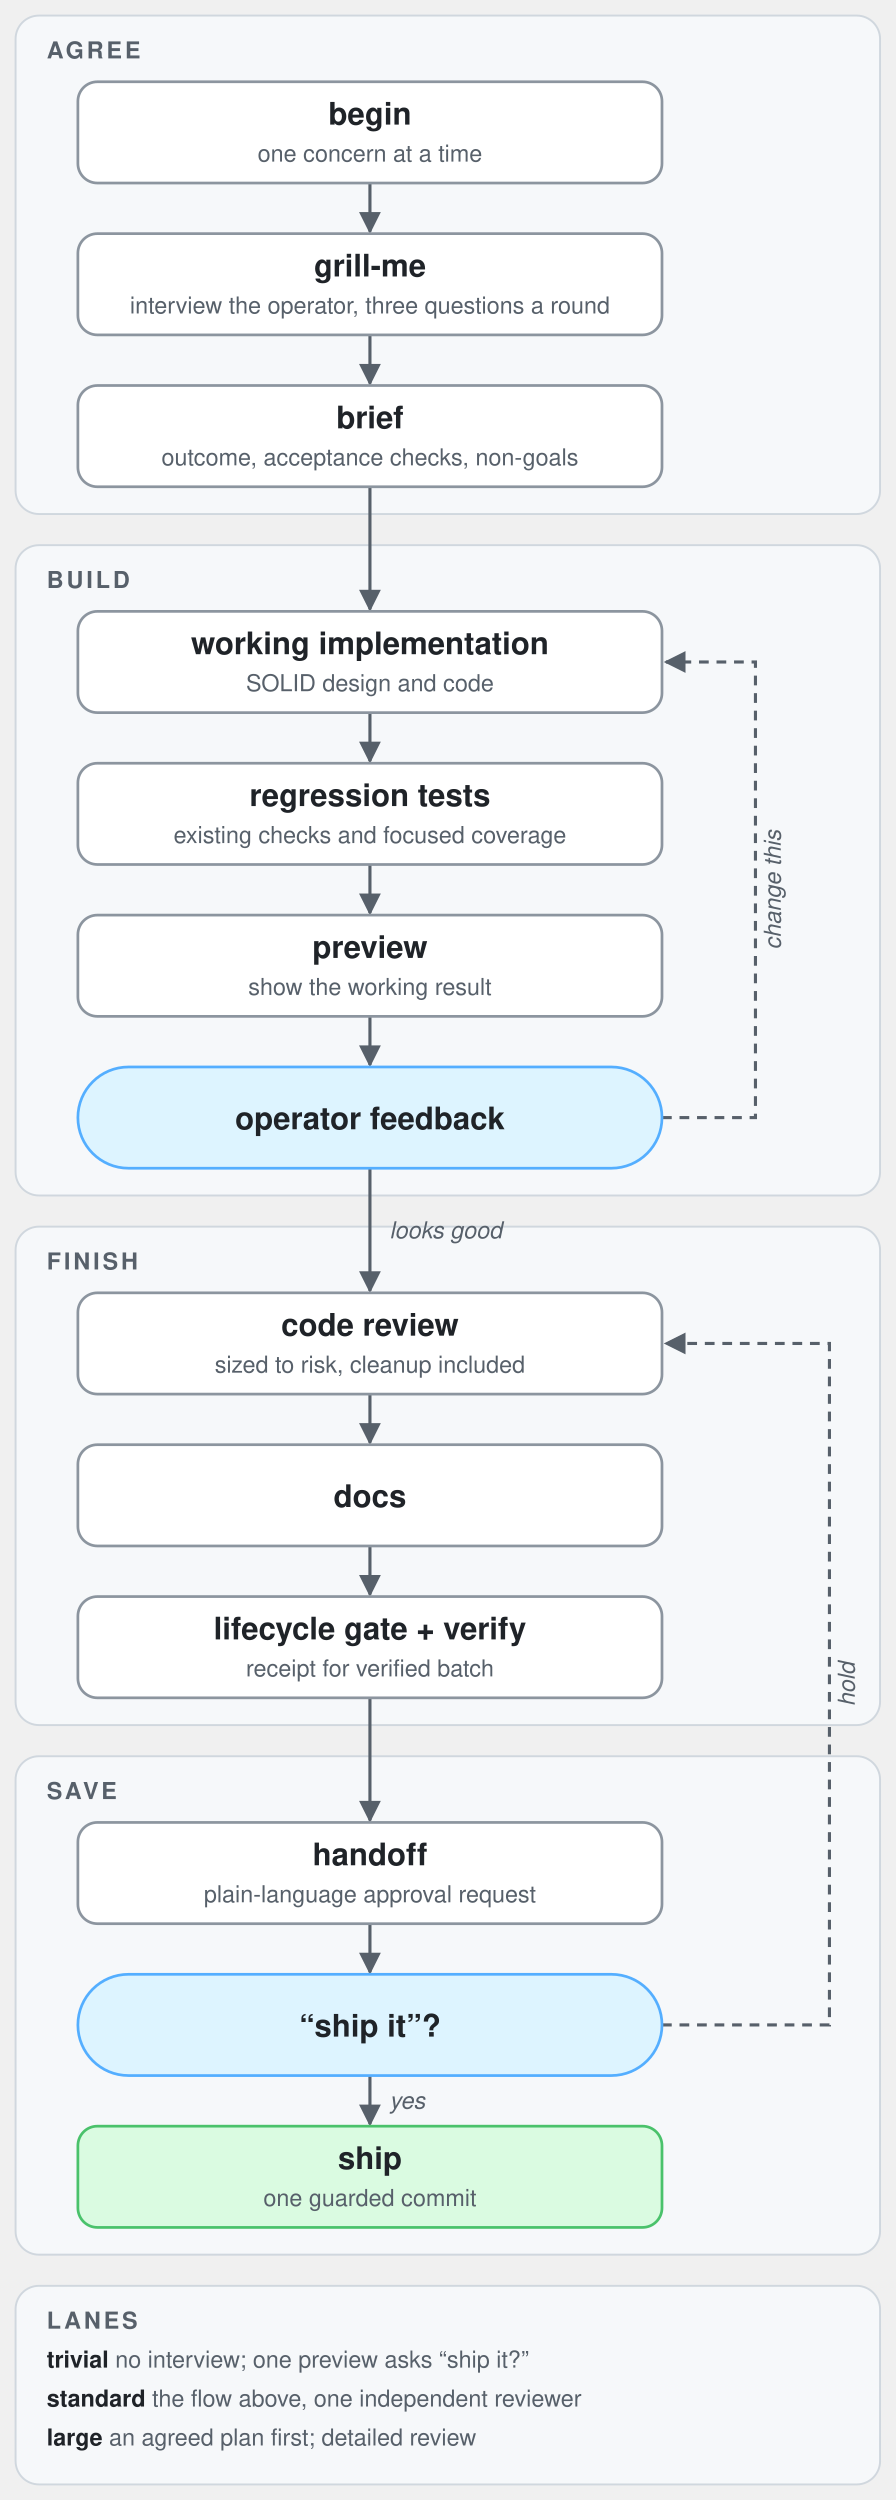
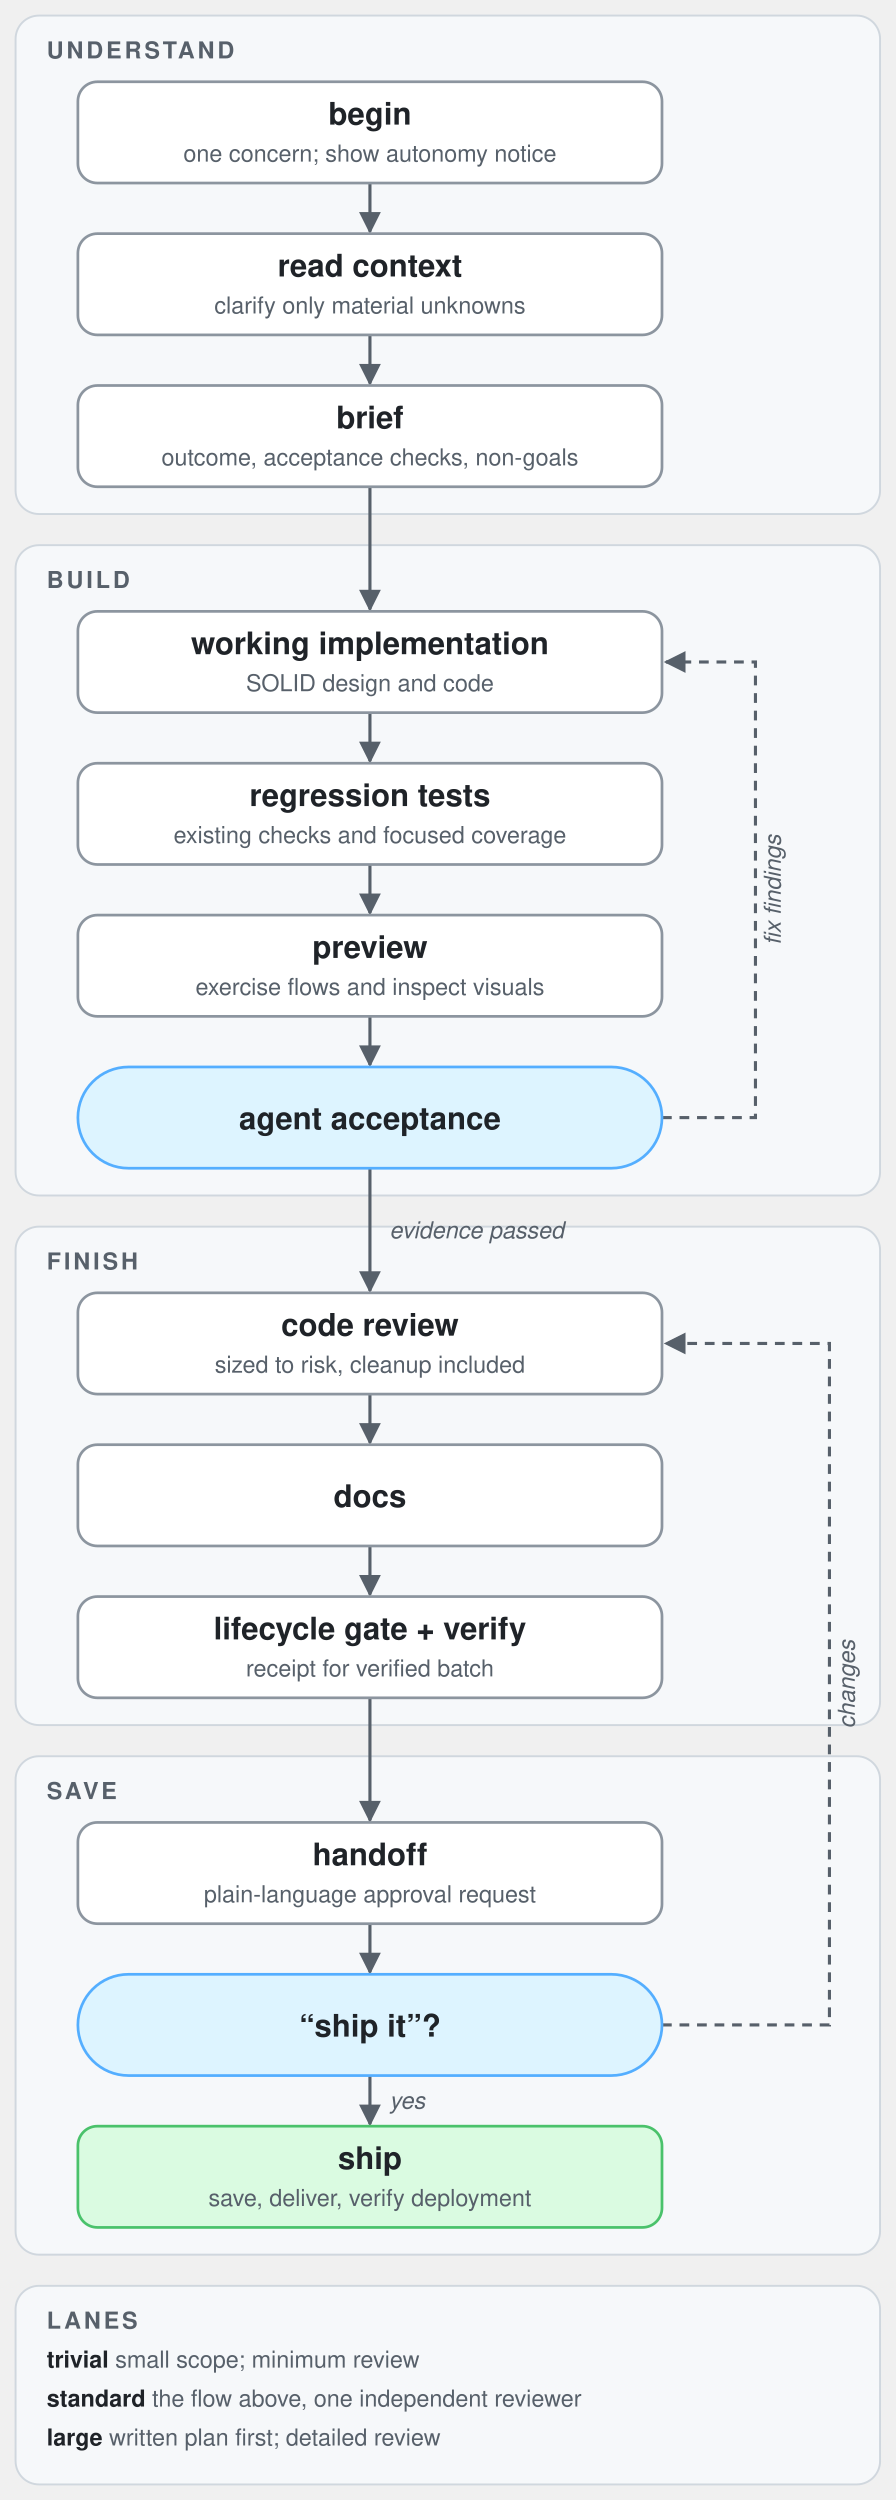
<svg xmlns="http://www.w3.org/2000/svg" viewBox="0 0 460 1284" width="460" height="1284" role="img" aria-labelledby="title desc" font-family="-apple-system, BlinkMacSystemFont, 'Segoe UI', Helvetica, Arial, sans-serif">
  <defs>
    <marker id="arrow" viewBox="0 0 10 10" refX="9" refY="5" markerWidth="7" markerHeight="7" orient="auto-start-reverse">
      <path d="M 0 0 L 10 5 L 0 10 z" fill="#57606a" />
    </marker>
  </defs>
  <rect x="8" y="8" width="444" height="256" rx="12" fill="#f6f8fa" stroke="#d0d7de" />
-   <text x="24" y="30" font-size="12" font-weight="700" letter-spacing="1.5" fill="#57606a">AGREE</text>
+   <text x="24" y="30" font-size="12" font-weight="700" letter-spacing="1.5" fill="#57606a">UNDERSTAND</text>
  <rect x="8" y="280" width="444" height="334" rx="12" fill="#f6f8fa" stroke="#d0d7de" />
  <text x="24" y="302" font-size="12" font-weight="700" letter-spacing="1.5" fill="#57606a">BUILD</text>
  <rect x="8" y="630" width="444" height="256" rx="12" fill="#f6f8fa" stroke="#d0d7de" />
  <text x="24" y="652" font-size="12" font-weight="700" letter-spacing="1.5" fill="#57606a">FINISH</text>
  <rect x="8" y="902" width="444" height="256" rx="12" fill="#f6f8fa" stroke="#d0d7de" />
  <text x="24" y="924" font-size="12" font-weight="700" letter-spacing="1.5" fill="#57606a">SAVE</text>
  <rect x="8" y="1174" width="444" height="102" rx="12" fill="#f6f8fa" stroke="#d0d7de" />
  <text x="24" y="1196" font-size="12" font-weight="700" letter-spacing="1.5" fill="#57606a">LANES</text>
  <text x="24" y="1216" font-size="12" fill="#57606a">
-     <tspan font-weight="700" fill="#1f2328">trivial</tspan>  no interview; one preview asks “ship it?”</text>
+     <tspan font-weight="700" fill="#1f2328">trivial</tspan>  small scope; minimum review</text>
  <text x="24" y="1236" font-size="12" fill="#57606a">
    <tspan font-weight="700" fill="#1f2328">standard</tspan>  the flow above, one independent reviewer</text>
  <text x="24" y="1256" font-size="12" fill="#57606a">
-     <tspan font-weight="700" fill="#1f2328">large</tspan>  an agreed plan first; detailed review</text>
+     <tspan font-weight="700" fill="#1f2328">large</tspan>  written plan first; detailed review</text>
  <line x1="190" y1="94" x2="190" y2="119" stroke="#57606a" stroke-width="1.6" marker-end="url(#arrow)" />
  <line x1="190" y1="172" x2="190" y2="197" stroke="#57606a" stroke-width="1.6" marker-end="url(#arrow)" />
  <line x1="190" y1="250" x2="190" y2="313" stroke="#57606a" stroke-width="1.6" marker-end="url(#arrow)" />
  <line x1="190" y1="366" x2="190" y2="391" stroke="#57606a" stroke-width="1.6" marker-end="url(#arrow)" />
  <line x1="190" y1="444" x2="190" y2="469" stroke="#57606a" stroke-width="1.6" marker-end="url(#arrow)" />
  <line x1="190" y1="522" x2="190" y2="547" stroke="#57606a" stroke-width="1.6" marker-end="url(#arrow)" />
  <line x1="190" y1="600" x2="190" y2="663" stroke="#57606a" stroke-width="1.6" marker-end="url(#arrow)" />
-   <text x="200" y="636" font-size="12" font-style="italic" fill="#57606a">looks good</text>
+   <text x="200" y="636" font-size="12" font-style="italic" fill="#57606a">evidence passed</text>
  <line x1="190" y1="716" x2="190" y2="741" stroke="#57606a" stroke-width="1.6" marker-end="url(#arrow)" />
  <line x1="190" y1="794" x2="190" y2="819" stroke="#57606a" stroke-width="1.6" marker-end="url(#arrow)" />
  <line x1="190" y1="872" x2="190" y2="935" stroke="#57606a" stroke-width="1.6" marker-end="url(#arrow)" />
  <line x1="190" y1="988" x2="190" y2="1013" stroke="#57606a" stroke-width="1.6" marker-end="url(#arrow)" />
  <line x1="190" y1="1066" x2="190" y2="1091" stroke="#57606a" stroke-width="1.6" marker-end="url(#arrow)" />
  <text x="200" y="1083" font-size="12" font-style="italic" fill="#57606a">yes</text>
  <path d="M 340 574 H 388 V 340 H 342" fill="none" stroke="#57606a" stroke-width="1.6" stroke-dasharray="5 4" marker-end="url(#arrow)" />
-   <text x="401" y="457" font-size="12" font-style="italic" fill="#57606a" text-anchor="middle" transform="rotate(-90 401 457)">change this</text>
+   <text x="401" y="457" font-size="12" font-style="italic" fill="#57606a" text-anchor="middle" transform="rotate(-90 401 457)">fix findings</text>
  <path d="M 340 1040 H 426 V 690 H 342" fill="none" stroke="#57606a" stroke-width="1.6" stroke-dasharray="5 4" marker-end="url(#arrow)" />
-   <text x="439" y="865" font-size="12" font-style="italic" fill="#57606a" text-anchor="middle" transform="rotate(-90 439 865)">hold</text>
+   <text x="439" y="865" font-size="12" font-style="italic" fill="#57606a" text-anchor="middle" transform="rotate(-90 439 865)">changes</text>
  <rect x="40" y="42" width="300" height="52" rx="10" fill="#ffffff" stroke="#8c959f" stroke-width="1.4" />
  <text x="190" y="64" font-size="16" font-weight="600" text-anchor="middle" fill="#1f2328">begin</text>
-   <text x="190" y="83" font-size="12" text-anchor="middle" fill="#57606a">one concern at a time</text>
+   <text x="190" y="83" font-size="12" text-anchor="middle" fill="#57606a">one concern; show autonomy notice</text>
  <rect x="40" y="120" width="300" height="52" rx="10" fill="#ffffff" stroke="#8c959f" stroke-width="1.4" />
-   <text x="190" y="142" font-size="16" font-weight="600" text-anchor="middle" fill="#1f2328">grill-me</text>
-   <text x="190" y="161" font-size="12" text-anchor="middle" fill="#57606a">interview the operator, three questions a round</text>
+   <text x="190" y="142" font-size="16" font-weight="600" text-anchor="middle" fill="#1f2328">read context</text>
+   <text x="190" y="161" font-size="12" text-anchor="middle" fill="#57606a">clarify only material unknowns</text>
  <rect x="40" y="198" width="300" height="52" rx="10" fill="#ffffff" stroke="#8c959f" stroke-width="1.4" />
  <text x="190" y="220" font-size="16" font-weight="600" text-anchor="middle" fill="#1f2328">brief</text>
  <text x="190" y="239" font-size="12" text-anchor="middle" fill="#57606a">outcome, acceptance checks, non-goals</text>
  <rect x="40" y="314" width="300" height="52" rx="10" fill="#ffffff" stroke="#8c959f" stroke-width="1.4" />
  <text x="190" y="336" font-size="16" font-weight="600" text-anchor="middle" fill="#1f2328">working implementation</text>
  <text x="190" y="355" font-size="12" text-anchor="middle" fill="#57606a">SOLID design and code</text>
  <rect x="40" y="392" width="300" height="52" rx="10" fill="#ffffff" stroke="#8c959f" stroke-width="1.4" />
  <text x="190" y="414" font-size="16" font-weight="600" text-anchor="middle" fill="#1f2328">regression tests</text>
  <text x="190" y="433" font-size="12" text-anchor="middle" fill="#57606a">existing checks and focused coverage</text>
  <rect x="40" y="470" width="300" height="52" rx="10" fill="#ffffff" stroke="#8c959f" stroke-width="1.4" />
  <text x="190" y="492" font-size="16" font-weight="600" text-anchor="middle" fill="#1f2328">preview</text>
-   <text x="190" y="511" font-size="12" text-anchor="middle" fill="#57606a">show the working result</text>
+   <text x="190" y="511" font-size="12" text-anchor="middle" fill="#57606a">exercise flows and inspect visuals</text>
  <rect x="40" y="548" width="300" height="52" rx="26" fill="#ddf4ff" stroke="#54aeff" stroke-width="1.4" />
-   <text x="190" y="580" font-size="16" font-weight="600" text-anchor="middle" fill="#1f2328">operator feedback</text>
+   <text x="190" y="580" font-size="16" font-weight="600" text-anchor="middle" fill="#1f2328">agent acceptance</text>
  <rect x="40" y="664" width="300" height="52" rx="10" fill="#ffffff" stroke="#8c959f" stroke-width="1.4" />
  <text x="190" y="686" font-size="16" font-weight="600" text-anchor="middle" fill="#1f2328">code review</text>
  <text x="190" y="705" font-size="12" text-anchor="middle" fill="#57606a">sized to risk, cleanup included</text>
  <rect x="40" y="742" width="300" height="52" rx="10" fill="#ffffff" stroke="#8c959f" stroke-width="1.4" />
  <text x="190" y="774" font-size="16" font-weight="600" text-anchor="middle" fill="#1f2328">docs</text>
  <rect x="40" y="820" width="300" height="52" rx="10" fill="#ffffff" stroke="#8c959f" stroke-width="1.4" />
  <text x="190" y="842" font-size="16" font-weight="600" text-anchor="middle" fill="#1f2328">lifecycle gate + verify</text>
  <text x="190" y="861" font-size="12" text-anchor="middle" fill="#57606a">receipt for verified batch</text>
  <rect x="40" y="936" width="300" height="52" rx="10" fill="#ffffff" stroke="#8c959f" stroke-width="1.4" />
  <text x="190" y="958" font-size="16" font-weight="600" text-anchor="middle" fill="#1f2328">handoff</text>
  <text x="190" y="977" font-size="12" text-anchor="middle" fill="#57606a">plain-language approval request</text>
  <rect x="40" y="1014" width="300" height="52" rx="26" fill="#ddf4ff" stroke="#54aeff" stroke-width="1.4" />
  <text x="190" y="1046" font-size="16" font-weight="600" text-anchor="middle" fill="#1f2328">“ship it”?</text>
  <rect x="40" y="1092" width="300" height="52" rx="10" fill="#dafbe1" stroke="#4ac26b" stroke-width="1.4" />
  <text x="190" y="1114" font-size="16" font-weight="600" text-anchor="middle" fill="#1f2328">ship</text>
-   <text x="190" y="1133" font-size="12" text-anchor="middle" fill="#57606a">one guarded commit</text>
+   <text x="190" y="1133" font-size="12" text-anchor="middle" fill="#57606a">save, deliver, verify deployment</text>
</svg>
